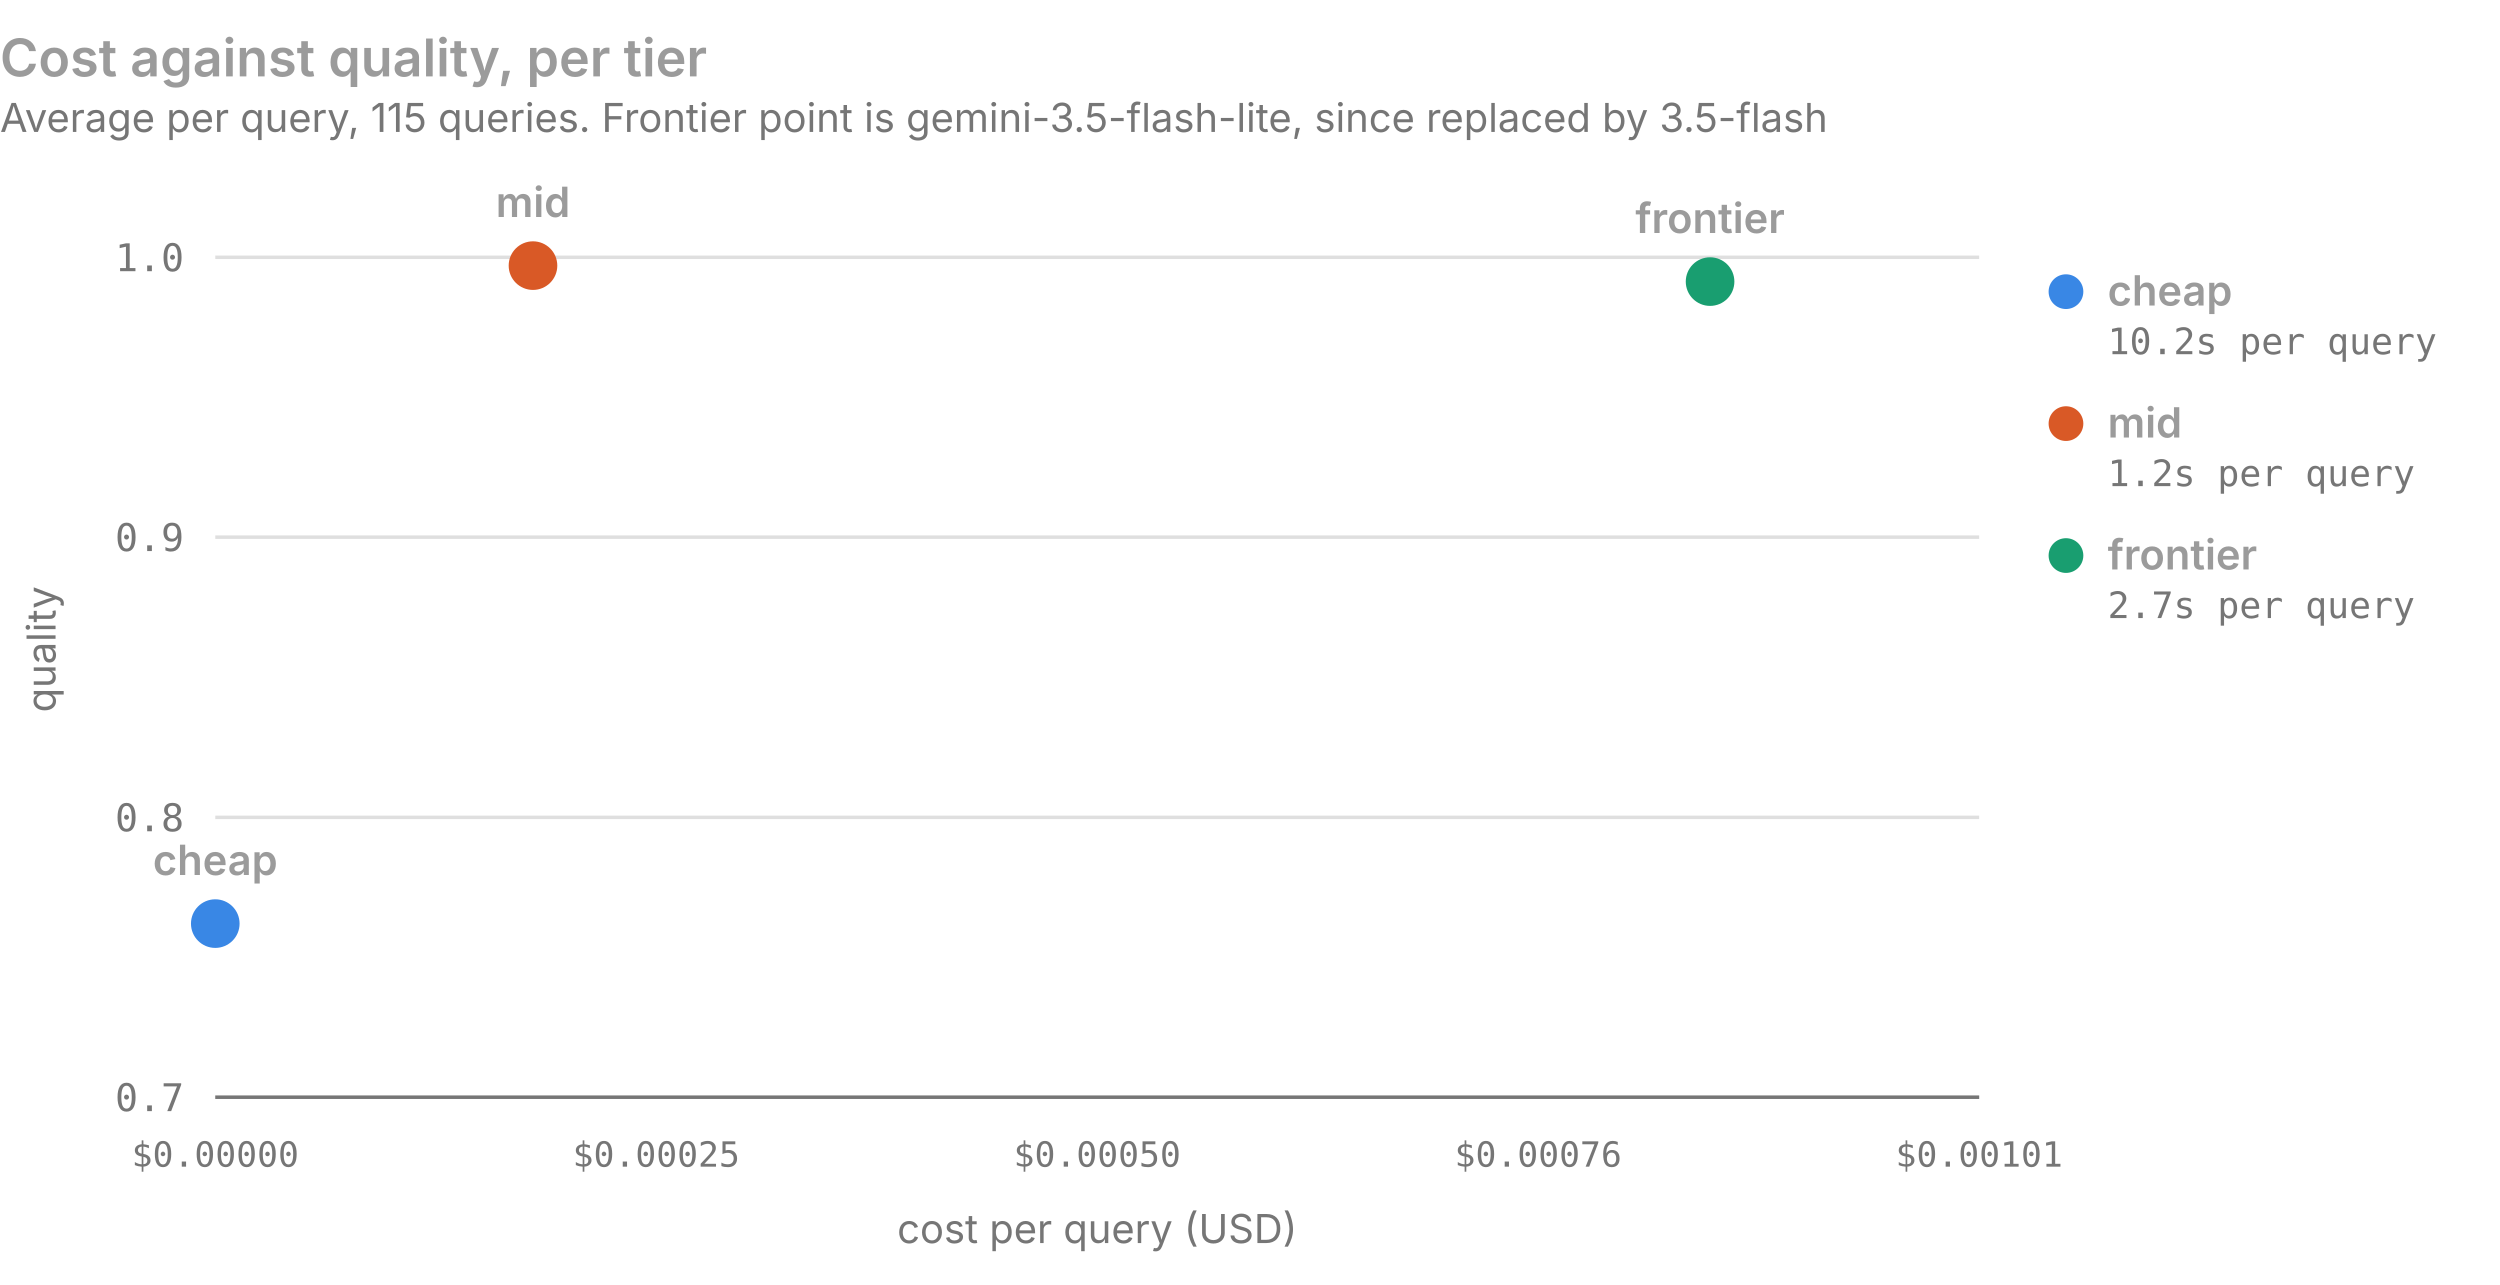
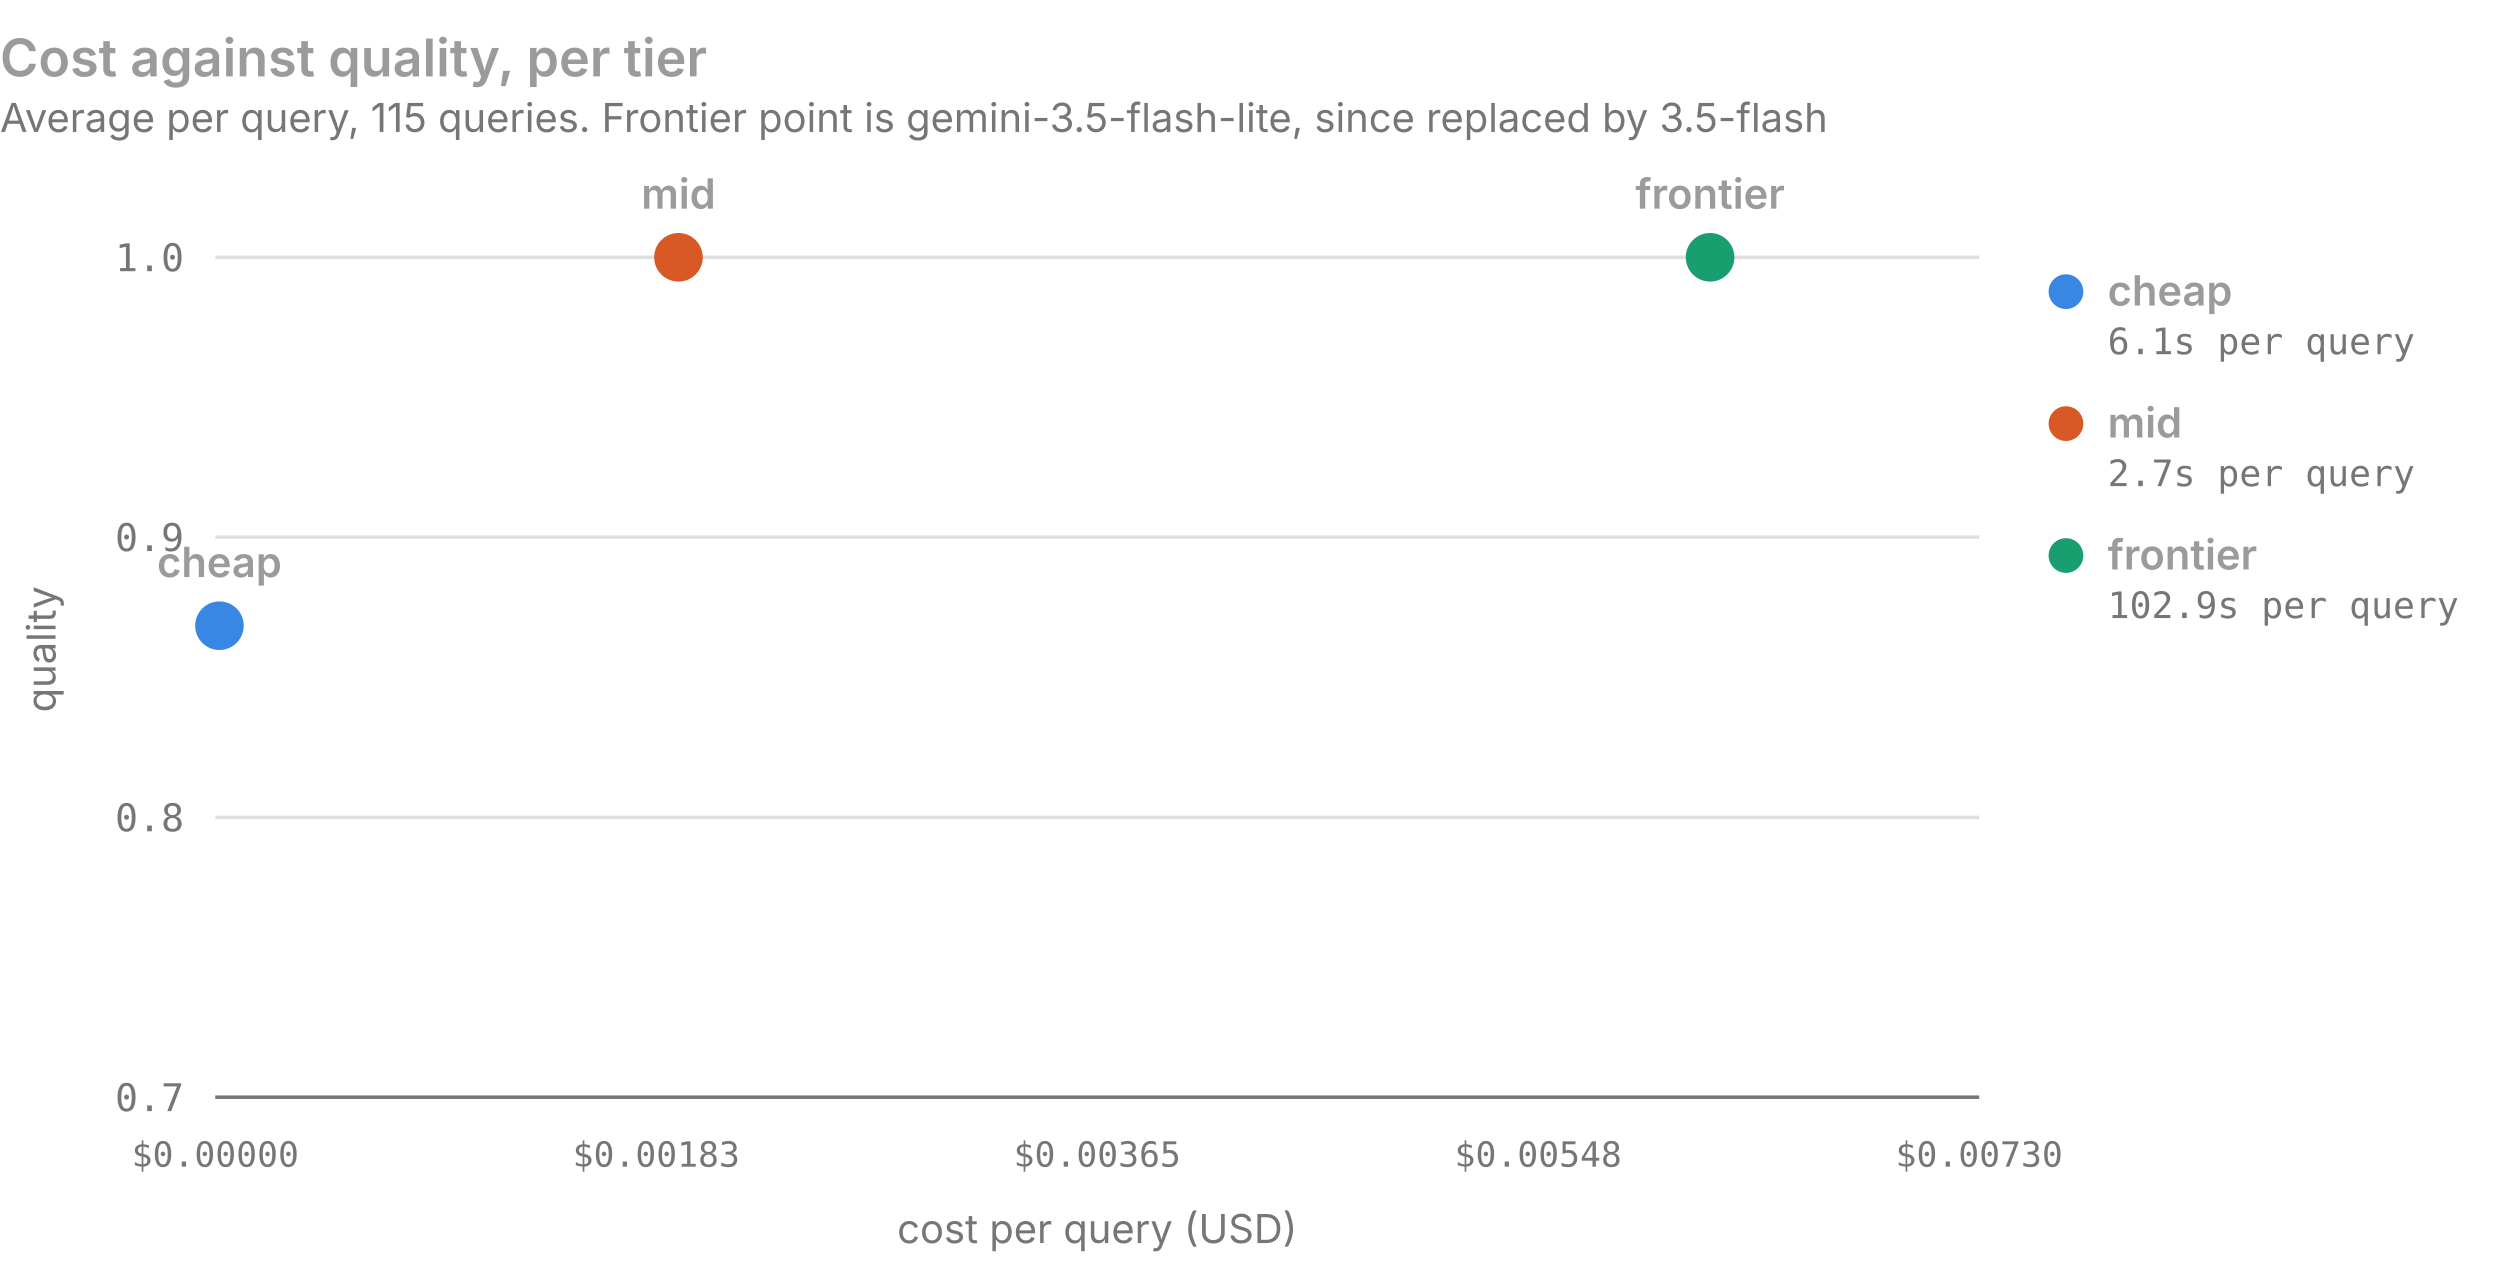
<svg xmlns="http://www.w3.org/2000/svg" viewBox="0 0 720 370" width="720" height="370" role="img" aria-label="Cost against quality per tier">
  <text x="0.0" y="22.0" font-family="IBM Plex Sans, -apple-system, Segoe UI, sans-serif" font-size="15" fill="#9b9b9b" text-anchor="start" font-weight="600">Cost against quality, per tier</text>
  <text x="0.0" y="38.0" font-family="IBM Plex Sans, -apple-system, Segoe UI, sans-serif" font-size="11.5" fill="#767676" text-anchor="start" font-weight="400">Average per query, 115 queries. Frontier point is gemini-3.5-flash-lite, since replaced by 3.5-flash</text>
  <line x1="62" y1="316.0" x2="570" y2="316.0" stroke="#8884" stroke-width="1" />
  <text x="53.0" y="320.0" font-family="IBM Plex Mono, SFMono-Regular, Consolas, monospace" font-size="11" fill="#767676" text-anchor="end" font-weight="400">0.7</text>
  <line x1="62" y1="235.4" x2="570" y2="235.4" stroke="#8884" stroke-width="1" />
  <text x="53.0" y="239.4" font-family="IBM Plex Mono, SFMono-Regular, Consolas, monospace" font-size="11" fill="#767676" text-anchor="end" font-weight="400">0.8</text>
  <line x1="62" y1="154.7" x2="570" y2="154.7" stroke="#8884" stroke-width="1" />
  <text x="53.0" y="158.7" font-family="IBM Plex Mono, SFMono-Regular, Consolas, monospace" font-size="11" fill="#767676" text-anchor="end" font-weight="400">0.9</text>
  <line x1="62" y1="74.1" x2="570" y2="74.1" stroke="#8884" stroke-width="1" />
  <text x="53.0" y="78.1" font-family="IBM Plex Mono, SFMono-Regular, Consolas, monospace" font-size="11" fill="#767676" text-anchor="end" font-weight="400">1.0</text>
  <text x="62.0" y="336.0" font-family="IBM Plex Mono, SFMono-Regular, Consolas, monospace" font-size="10" fill="#767676" text-anchor="middle" font-weight="400">$0.00000</text>
-   <text x="189.0" y="336.0" font-family="IBM Plex Mono, SFMono-Regular, Consolas, monospace" font-size="10" fill="#767676" text-anchor="middle" font-weight="400">$0.00025</text>
-   <text x="316.0" y="336.0" font-family="IBM Plex Mono, SFMono-Regular, Consolas, monospace" font-size="10" fill="#767676" text-anchor="middle" font-weight="400">$0.00050</text>
-   <text x="443.0" y="336.0" font-family="IBM Plex Mono, SFMono-Regular, Consolas, monospace" font-size="10" fill="#767676" text-anchor="middle" font-weight="400">$0.00076</text>
-   <text x="570.0" y="336.0" font-family="IBM Plex Mono, SFMono-Regular, Consolas, monospace" font-size="10" fill="#767676" text-anchor="middle" font-weight="400">$0.00101</text>
-   <circle cx="62.0" cy="266.0" r="7" fill="#3987e5" />
-   <text x="62.0" y="252.0" font-family="IBM Plex Sans, -apple-system, Segoe UI, sans-serif" font-size="12" fill="#9b9b9b" text-anchor="middle" font-weight="600">cheap</text>
-   <circle cx="153.5" cy="76.5" r="7" fill="#d95926" />
-   <text x="153.5" y="62.5" font-family="IBM Plex Sans, -apple-system, Segoe UI, sans-serif" font-size="12" fill="#9b9b9b" text-anchor="middle" font-weight="600">mid</text>
-   <circle cx="492.5" cy="81.1" r="7" fill="#199e70" />
-   <text x="492.5" y="67.1" font-family="IBM Plex Sans, -apple-system, Segoe UI, sans-serif" font-size="12" fill="#9b9b9b" text-anchor="middle" font-weight="600">frontier</text>
+   <text x="189.0" y="336.0" font-family="IBM Plex Mono, SFMono-Regular, Consolas, monospace" font-size="10" fill="#767676" text-anchor="middle" font-weight="400">$0.00183</text>
+   <text x="316.0" y="336.0" font-family="IBM Plex Mono, SFMono-Regular, Consolas, monospace" font-size="10" fill="#767676" text-anchor="middle" font-weight="400">$0.00365</text>
+   <text x="443.0" y="336.0" font-family="IBM Plex Mono, SFMono-Regular, Consolas, monospace" font-size="10" fill="#767676" text-anchor="middle" font-weight="400">$0.00548</text>
+   <text x="570.0" y="336.0" font-family="IBM Plex Mono, SFMono-Regular, Consolas, monospace" font-size="10" fill="#767676" text-anchor="middle" font-weight="400">$0.00730</text>
+   <circle cx="63.2" cy="180.2" r="7" fill="#3987e5" />
+   <text x="63.2" y="166.2" font-family="IBM Plex Sans, -apple-system, Segoe UI, sans-serif" font-size="12" fill="#9b9b9b" text-anchor="middle" font-weight="600">cheap</text>
+   <circle cx="195.4" cy="74.1" r="7" fill="#d95926" />
+   <text x="195.4" y="60.1" font-family="IBM Plex Sans, -apple-system, Segoe UI, sans-serif" font-size="12" fill="#9b9b9b" text-anchor="middle" font-weight="600">mid</text>
+   <circle cx="492.5" cy="74.1" r="7" fill="#199e70" />
+   <text x="492.5" y="60.1" font-family="IBM Plex Sans, -apple-system, Segoe UI, sans-serif" font-size="12" fill="#9b9b9b" text-anchor="middle" font-weight="600">frontier</text>
  <line x1="62" y1="316" x2="570" y2="316" stroke="#767676" stroke-width="1" />
  <text x="316.0" y="358.0" font-family="IBM Plex Sans, -apple-system, Segoe UI, sans-serif" font-size="11.5" fill="#767676" text-anchor="middle" font-weight="400">cost per query (USD)</text>
  <text transform="rotate(-90)" x="-187.0" y="16.0" font-family="IBM Plex Sans, -apple-system, Segoe UI, sans-serif" font-size="11.5" fill="#767676" text-anchor="middle" font-weight="400">quality</text>
  <circle cx="595" cy="84" r="5" fill="#3987e5" />
  <text x="607.0" y="88.0" font-family="IBM Plex Sans, -apple-system, Segoe UI, sans-serif" font-size="12" fill="#9b9b9b" text-anchor="start" font-weight="600">cheap</text>
-   <text x="607.0" y="102.0" font-family="IBM Plex Mono, SFMono-Regular, Consolas, monospace" font-size="10.5" fill="#767676" text-anchor="start" font-weight="400">10.2s per query</text>
+   <text x="607.0" y="102.0" font-family="IBM Plex Mono, SFMono-Regular, Consolas, monospace" font-size="10.5" fill="#767676" text-anchor="start" font-weight="400">6.1s per query</text>
  <circle cx="595" cy="122" r="5" fill="#d95926" />
  <text x="607.0" y="126.0" font-family="IBM Plex Sans, -apple-system, Segoe UI, sans-serif" font-size="12" fill="#9b9b9b" text-anchor="start" font-weight="600">mid</text>
-   <text x="607.0" y="140.0" font-family="IBM Plex Mono, SFMono-Regular, Consolas, monospace" font-size="10.5" fill="#767676" text-anchor="start" font-weight="400">1.2s per query</text>
+   <text x="607.0" y="140.0" font-family="IBM Plex Mono, SFMono-Regular, Consolas, monospace" font-size="10.5" fill="#767676" text-anchor="start" font-weight="400">2.7s per query</text>
  <circle cx="595" cy="160" r="5" fill="#199e70" />
  <text x="607.0" y="164.0" font-family="IBM Plex Sans, -apple-system, Segoe UI, sans-serif" font-size="12" fill="#9b9b9b" text-anchor="start" font-weight="600">frontier</text>
-   <text x="607.0" y="178.0" font-family="IBM Plex Mono, SFMono-Regular, Consolas, monospace" font-size="10.5" fill="#767676" text-anchor="start" font-weight="400">2.7s per query</text>
+   <text x="607.0" y="178.0" font-family="IBM Plex Mono, SFMono-Regular, Consolas, monospace" font-size="10.5" fill="#767676" text-anchor="start" font-weight="400">102.9s per query</text>
</svg>
